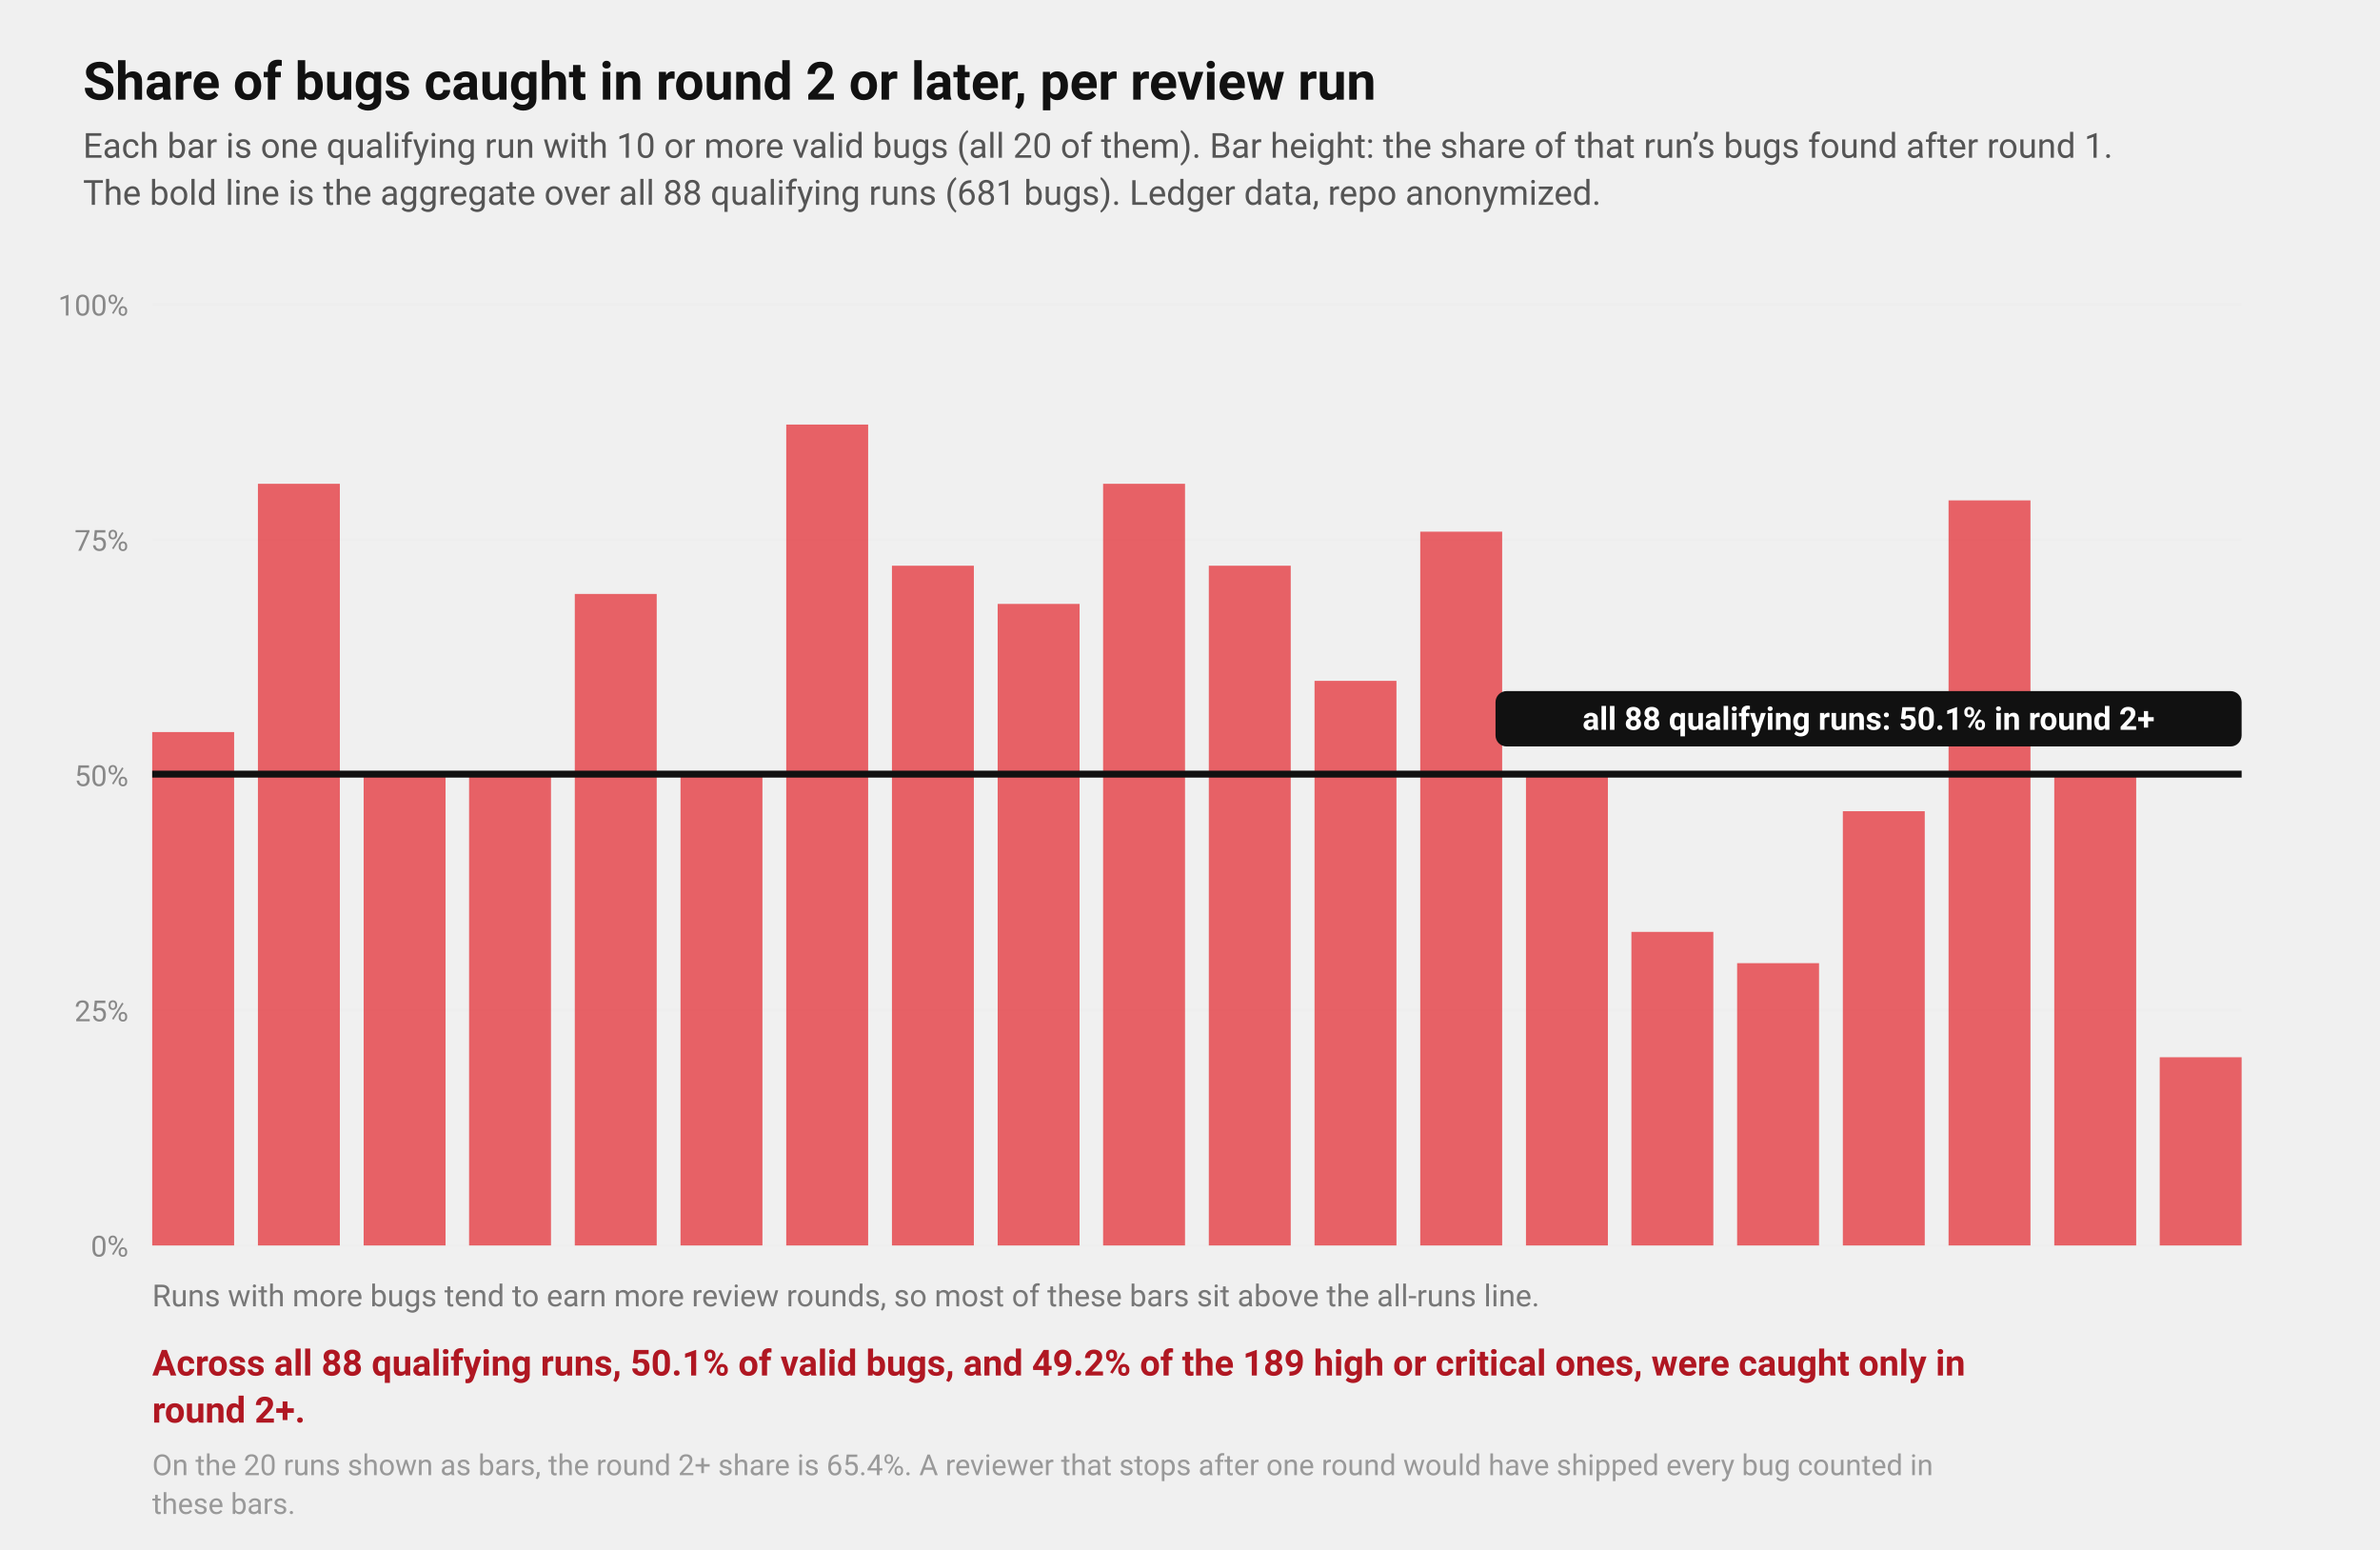
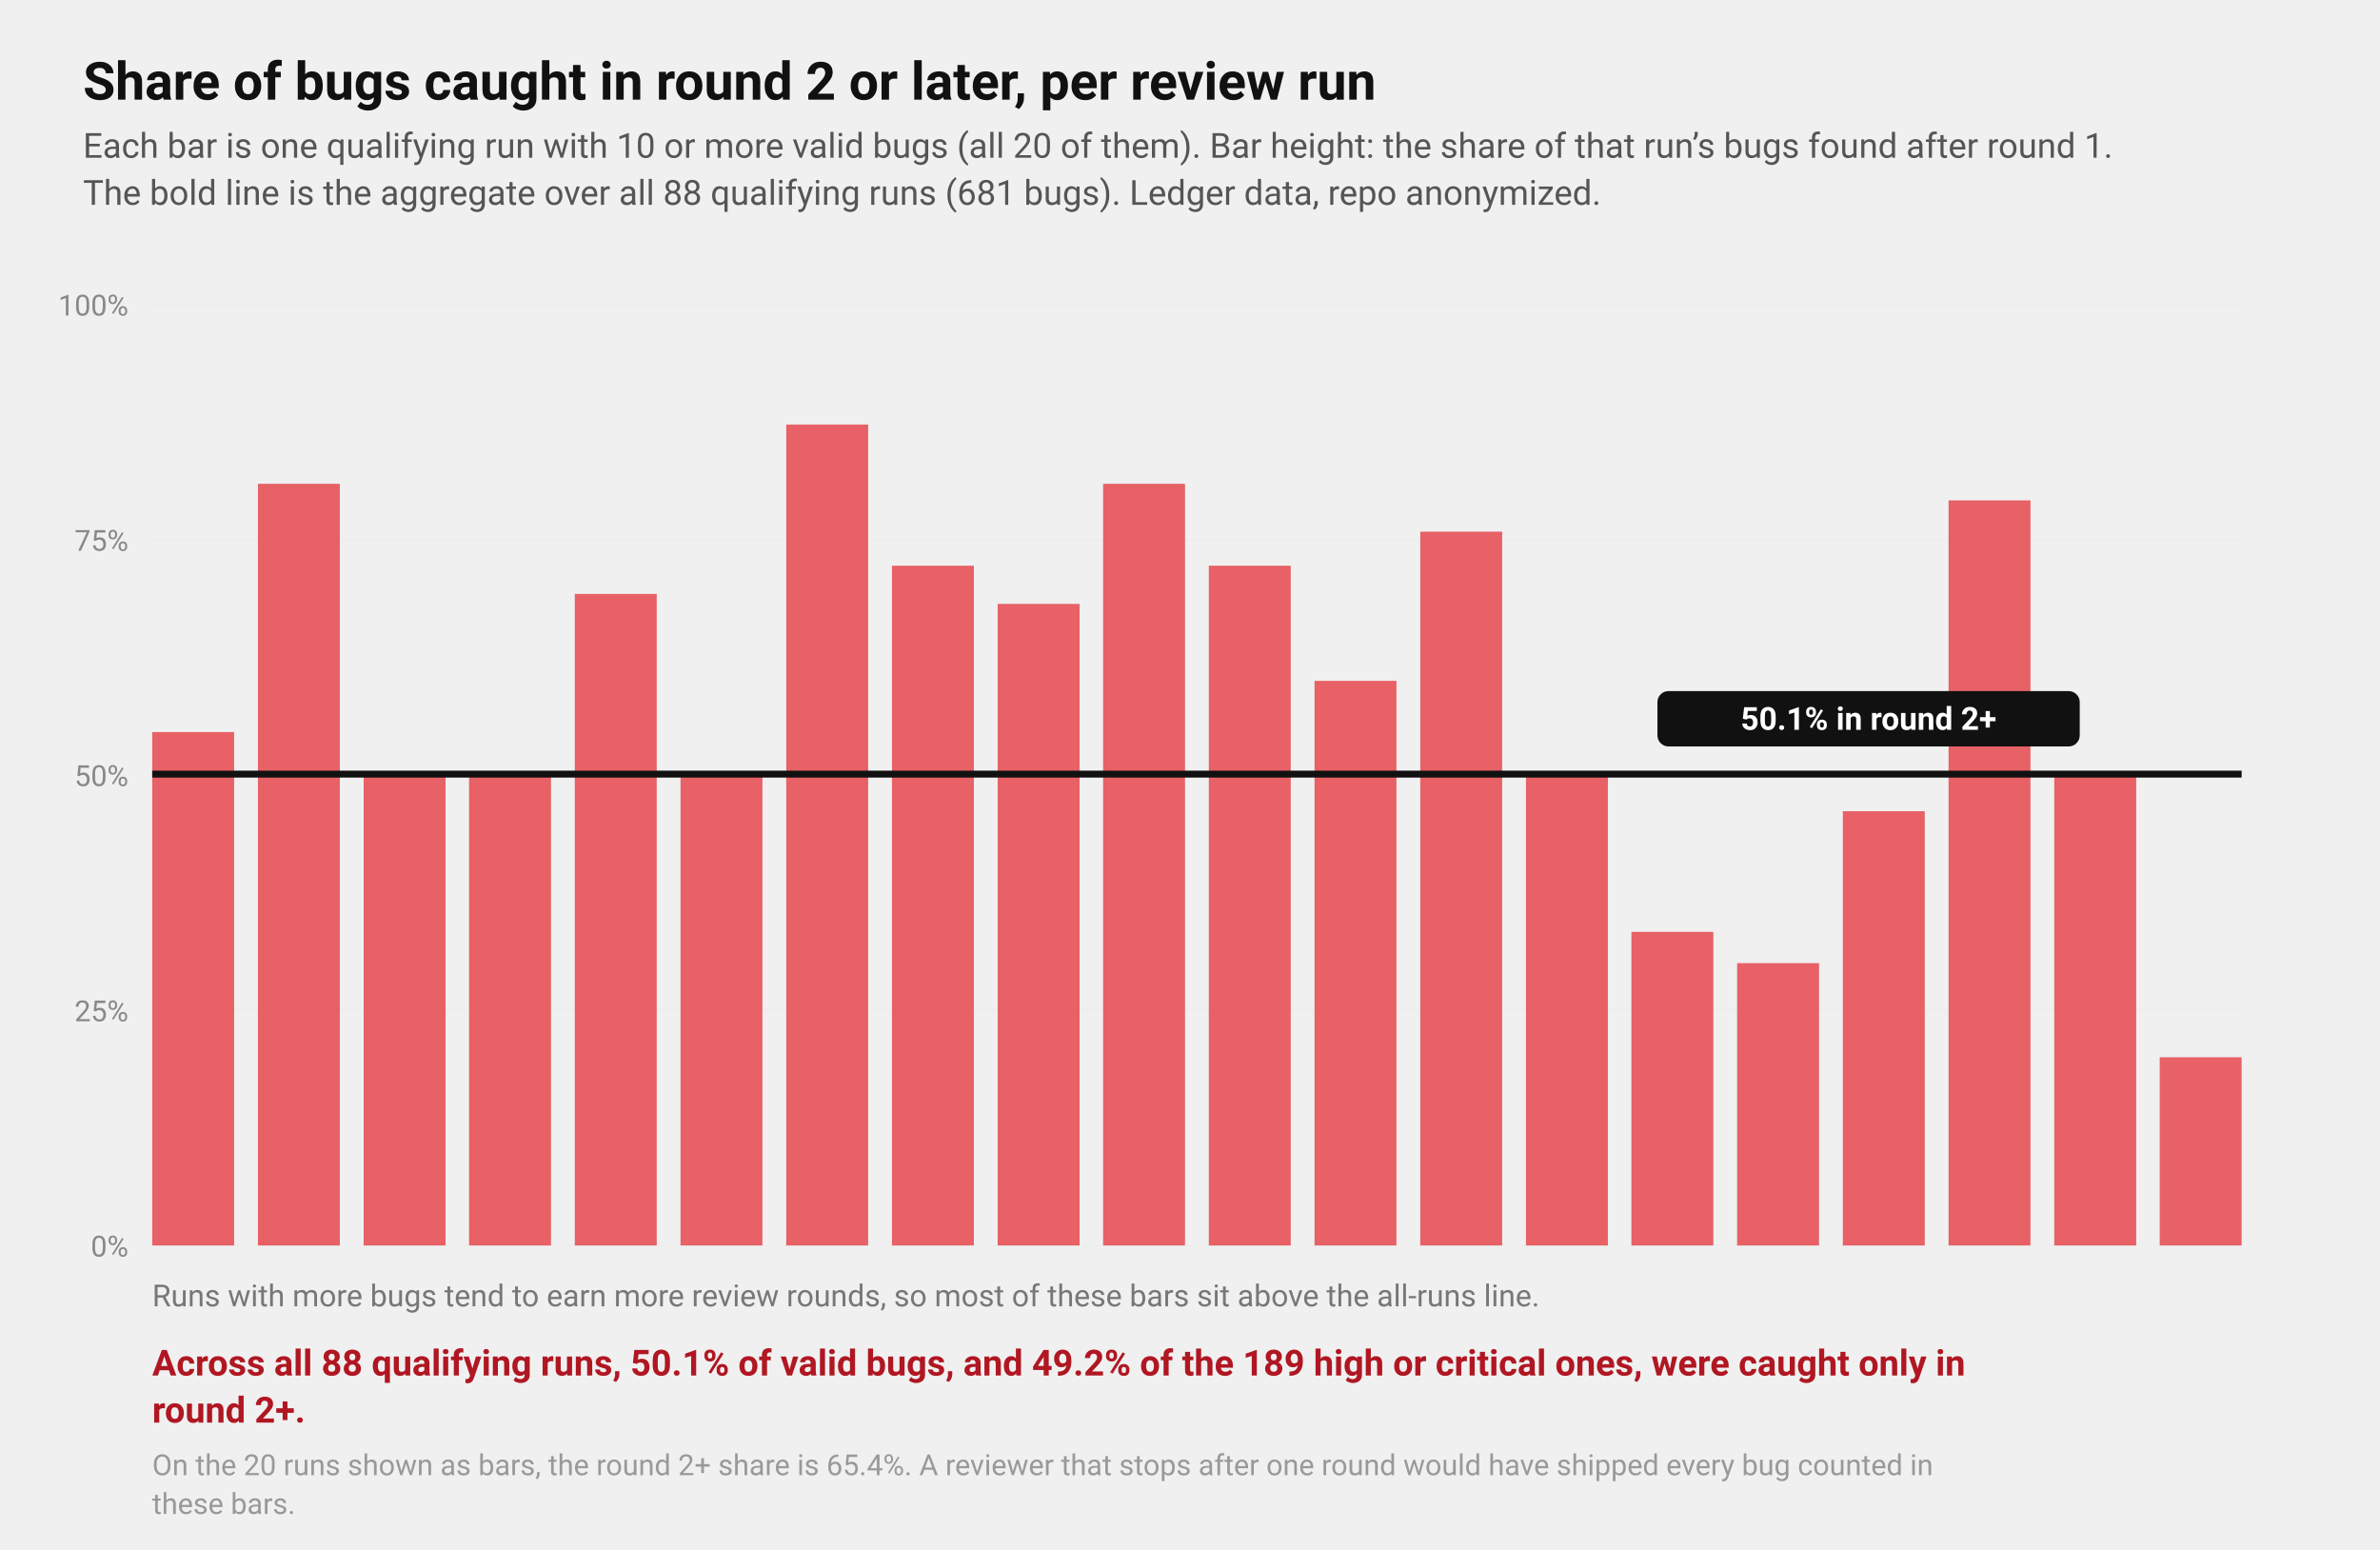
<svg xmlns="http://www.w3.org/2000/svg" viewBox="0 0 860 560" font-family="-apple-system,Segoe UI,Roboto,Helvetica,Arial,sans-serif">
  <text x="30" y="36" font-size="19" font-weight="700" fill="#111">Share of bugs caught in round 2 or later, per review run</text>
  <text x="30" y="57" font-size="12.5" fill="#555">Each bar is one qualifying run with 10 or more valid bugs (all 20 of them). Bar height: the share of that run’s bugs found after round 1.</text>
  <text x="30" y="74" font-size="12.5" fill="#555">The bold line is the aggregate over all 88 qualifying runs (681 bugs). Ledger data, repo anonymized.</text>
  <line x1="55.0" y1="450.0" x2="810.0" y2="450.0" stroke="#eee" stroke-width="1" />
  <text x="46.4" y="454.0" font-size="10.5" fill="#888" text-anchor="end">0%</text>
  <line x1="55.0" y1="365.0" x2="810.0" y2="365.0" stroke="#eee" stroke-width="1" />
  <text x="46.4" y="369.0" font-size="10.5" fill="#888" text-anchor="end">25%</text>
  <line x1="55.0" y1="280.0" x2="810.0" y2="280.0" stroke="#eee" stroke-width="1" />
  <text x="46.4" y="284.0" font-size="10.5" fill="#888" text-anchor="end">50%</text>
  <line x1="55.0" y1="195.0" x2="810.0" y2="195.0" stroke="#eee" stroke-width="1" />
  <text x="46.4" y="199.0" font-size="10.5" fill="#888" text-anchor="end">75%</text>
  <line x1="55.0" y1="110.0" x2="810.0" y2="110.0" stroke="#eee" stroke-width="1" />
  <text x="46.4" y="114.0" font-size="10.5" fill="#888" text-anchor="end">100%</text>
  <rect x="55.0" y="264.5" width="29.6" height="185.5" fill="#E5484D" opacity="0.85" />
  <rect x="93.2" y="174.8" width="29.6" height="275.2" fill="#E5484D" opacity="0.85" />
  <rect x="131.4" y="280.0" width="29.6" height="170.0" fill="#E5484D" opacity="0.85" />
  <rect x="169.5" y="280.0" width="29.6" height="170.0" fill="#E5484D" opacity="0.85" />
  <rect x="207.7" y="214.6" width="29.6" height="235.4" fill="#E5484D" opacity="0.85" />
  <rect x="245.9" y="280.0" width="29.6" height="170.0" fill="#E5484D" opacity="0.85" />
  <rect x="284.1" y="153.4" width="29.6" height="296.6" fill="#E5484D" opacity="0.85" />
  <rect x="322.3" y="204.4" width="29.6" height="245.6" fill="#E5484D" opacity="0.85" />
  <rect x="360.5" y="218.2" width="29.6" height="231.8" fill="#E5484D" opacity="0.85" />
  <rect x="398.6" y="174.8" width="29.6" height="275.2" fill="#E5484D" opacity="0.85" />
  <rect x="436.8" y="204.4" width="29.6" height="245.6" fill="#E5484D" opacity="0.85" />
  <rect x="475.0" y="246.0" width="29.6" height="204.0" fill="#E5484D" opacity="0.85" />
  <rect x="513.2" y="192.1" width="29.6" height="257.9" fill="#E5484D" opacity="0.85" />
  <rect x="551.4" y="280.0" width="29.6" height="170.0" fill="#E5484D" opacity="0.85" />
  <rect x="589.5" y="336.7" width="29.6" height="113.3" fill="#E5484D" opacity="0.85" />
  <rect x="627.7" y="348.0" width="29.6" height="102.0" fill="#E5484D" opacity="0.85" />
  <rect x="665.9" y="293.1" width="29.6" height="156.9" fill="#E5484D" opacity="0.85" />
  <rect x="704.1" y="180.8" width="29.6" height="269.2" fill="#E5484D" opacity="0.85" />
  <rect x="742.3" y="280.0" width="29.6" height="170.0" fill="#E5484D" opacity="0.85" />
  <rect x="780.4" y="382.0" width="29.6" height="68.0" fill="#E5484D" opacity="0.85" />
  <line x1="55.0" y1="279.7" x2="810.0" y2="279.7" stroke="#111" stroke-width="2.5" />
-   <rect x="540.4" y="249.7" width="269.6" height="20" rx="4" fill="#111" />
-   <text x="675.2" y="263.7" font-size="11.5" font-weight="700" fill="#fff" text-anchor="middle">all 88 qualifying runs: 50.1% in round 2+</text>
+   <rect x="598.9" y="249.7" width="152.6" height="20" rx="4" fill="#111" />
+   <text x="675.2" y="263.7" font-size="11.5" font-weight="700" fill="#fff" text-anchor="middle">50.1% in round 2+</text>
  <text x="55.0" y="472" font-size="11" fill="#777">Runs with more bugs tend to earn more review rounds, so most of these bars sit above the all-runs line.</text>
  <text x="55.0" y="497" font-size="13" font-weight="700" fill="#B01722">Across all 88 qualifying runs, 50.1% of valid bugs, and 49.2% of the 189 high or critical ones, were caught only in</text>
  <text x="55.0" y="514" font-size="13" font-weight="700" fill="#B01722">round 2+.</text>
  <text x="55.0" y="533" font-size="10.5" fill="#999">On the 20 runs shown as bars, the round 2+ share is 65.4%. A reviewer that stops after one round would have shipped every bug counted in</text>
  <text x="55.0" y="547" font-size="10.5" fill="#999">these bars.</text>
</svg>
